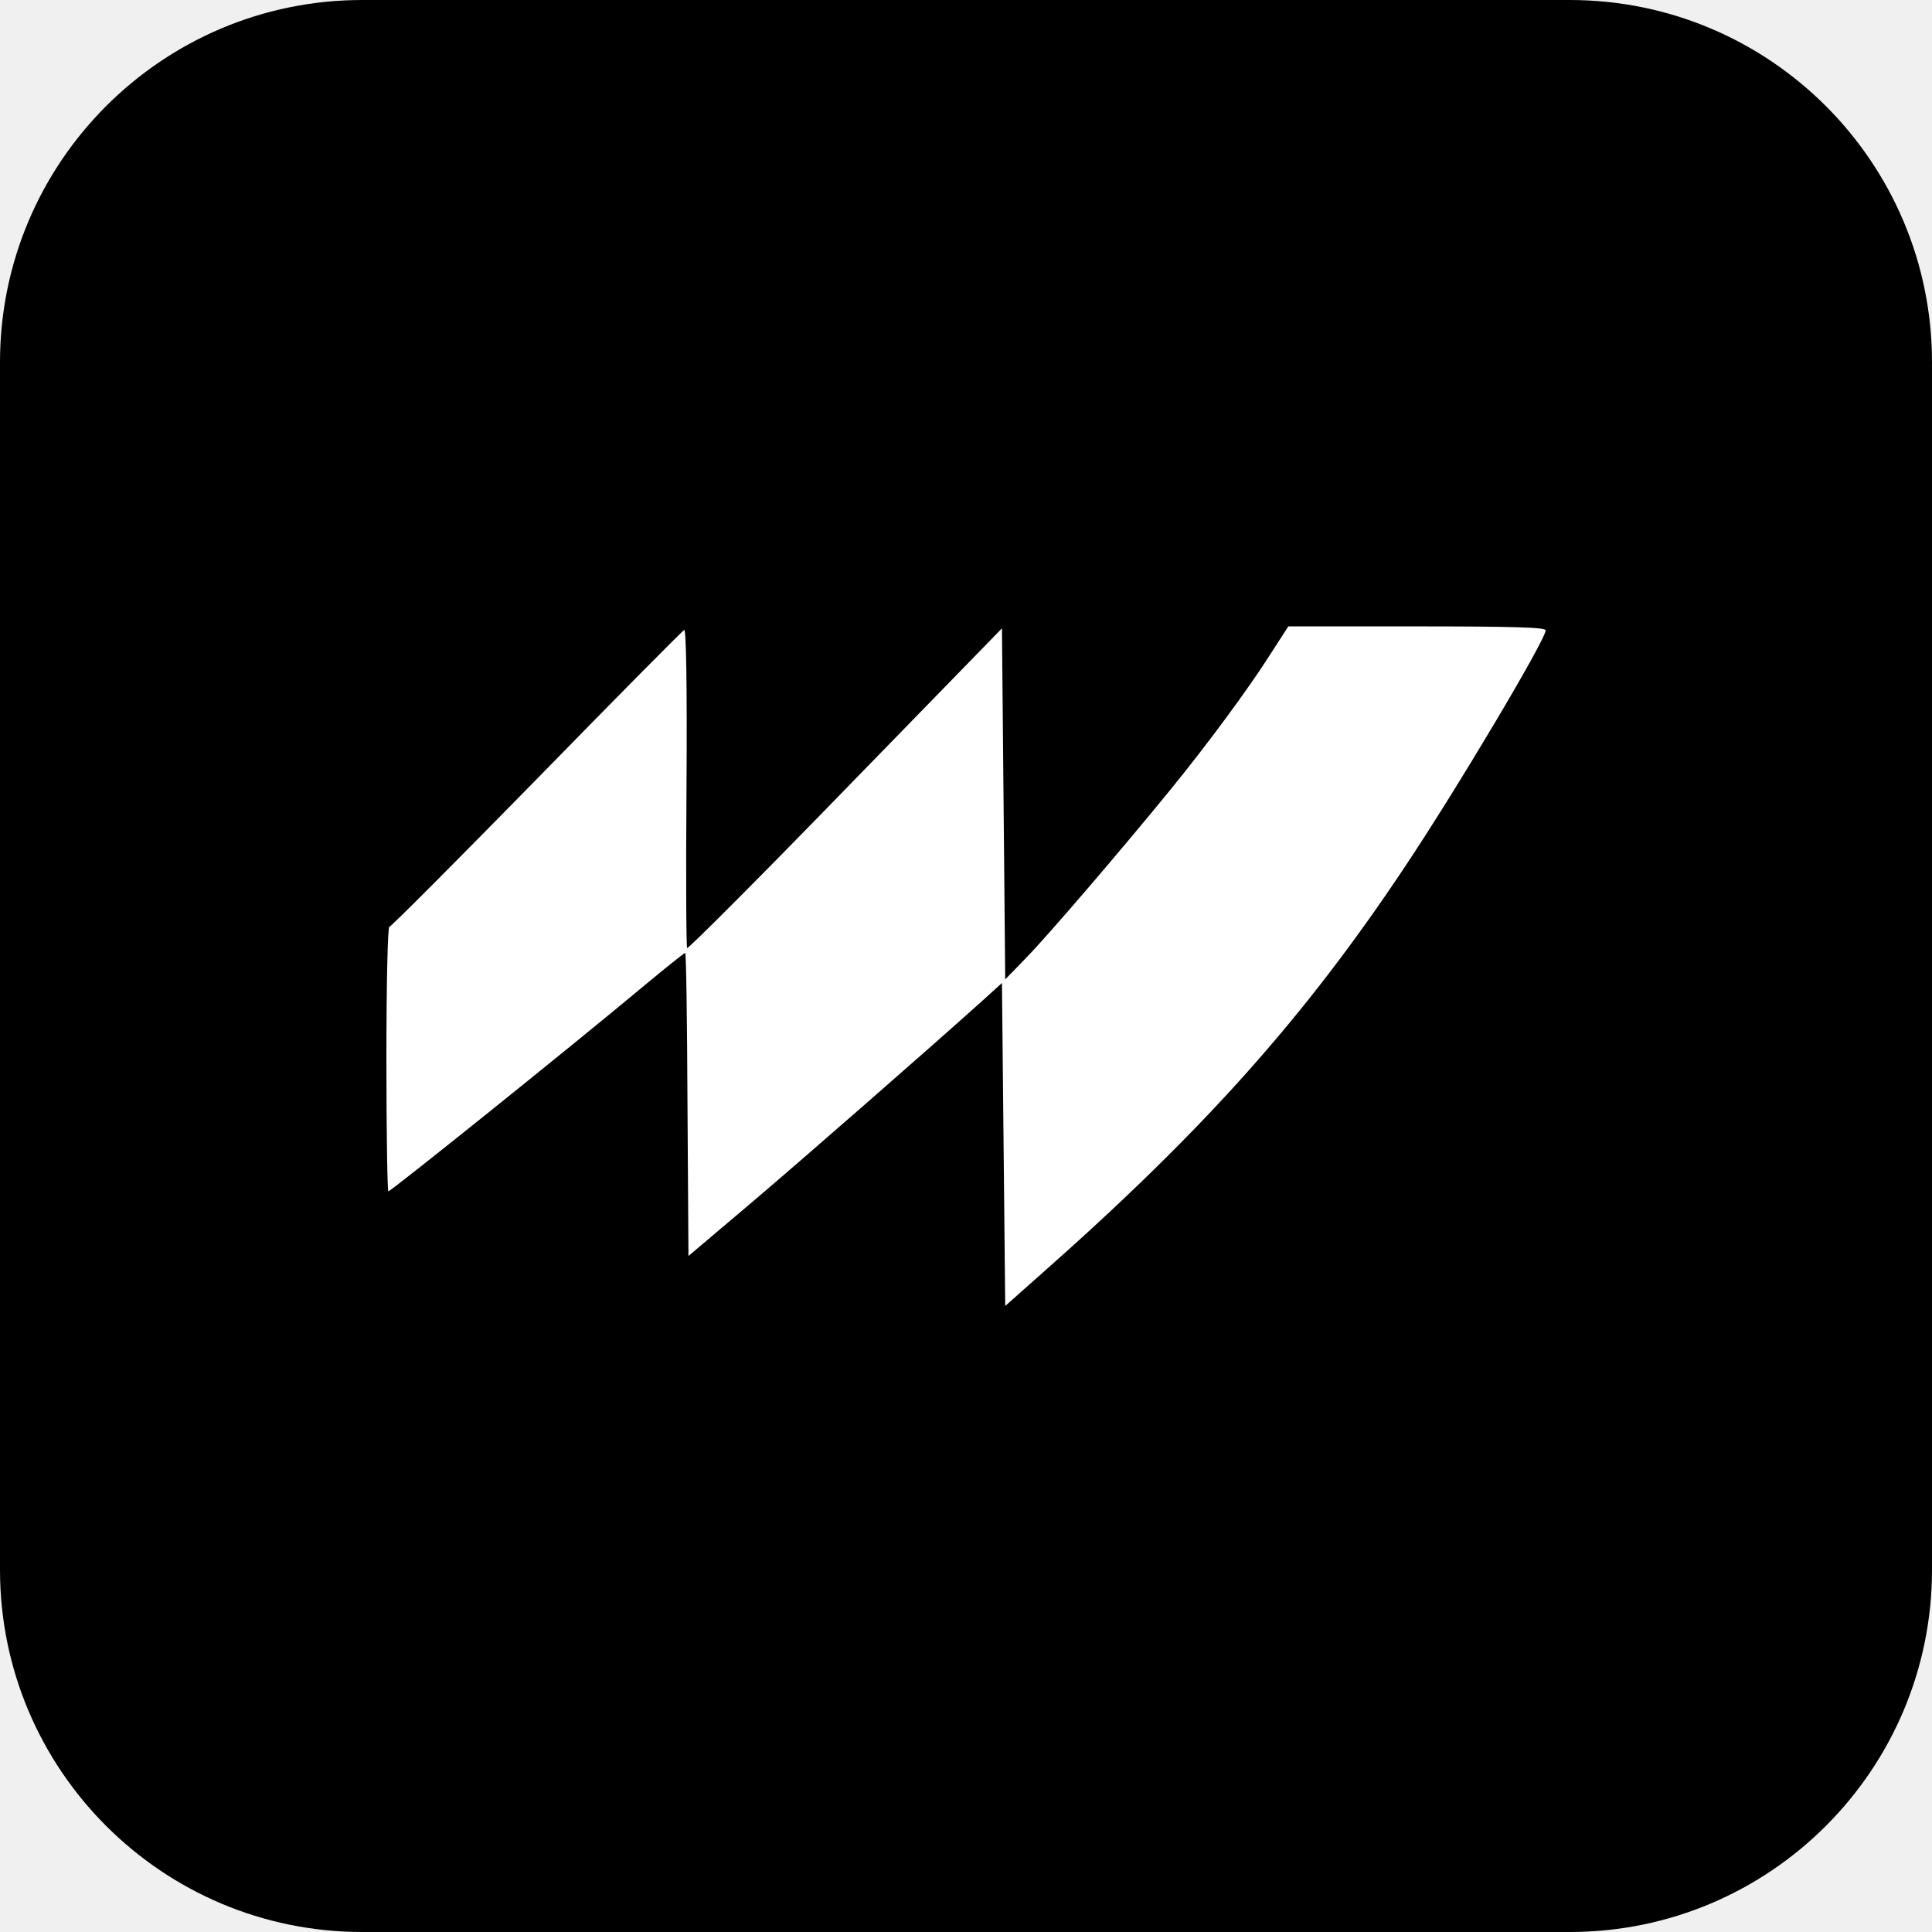
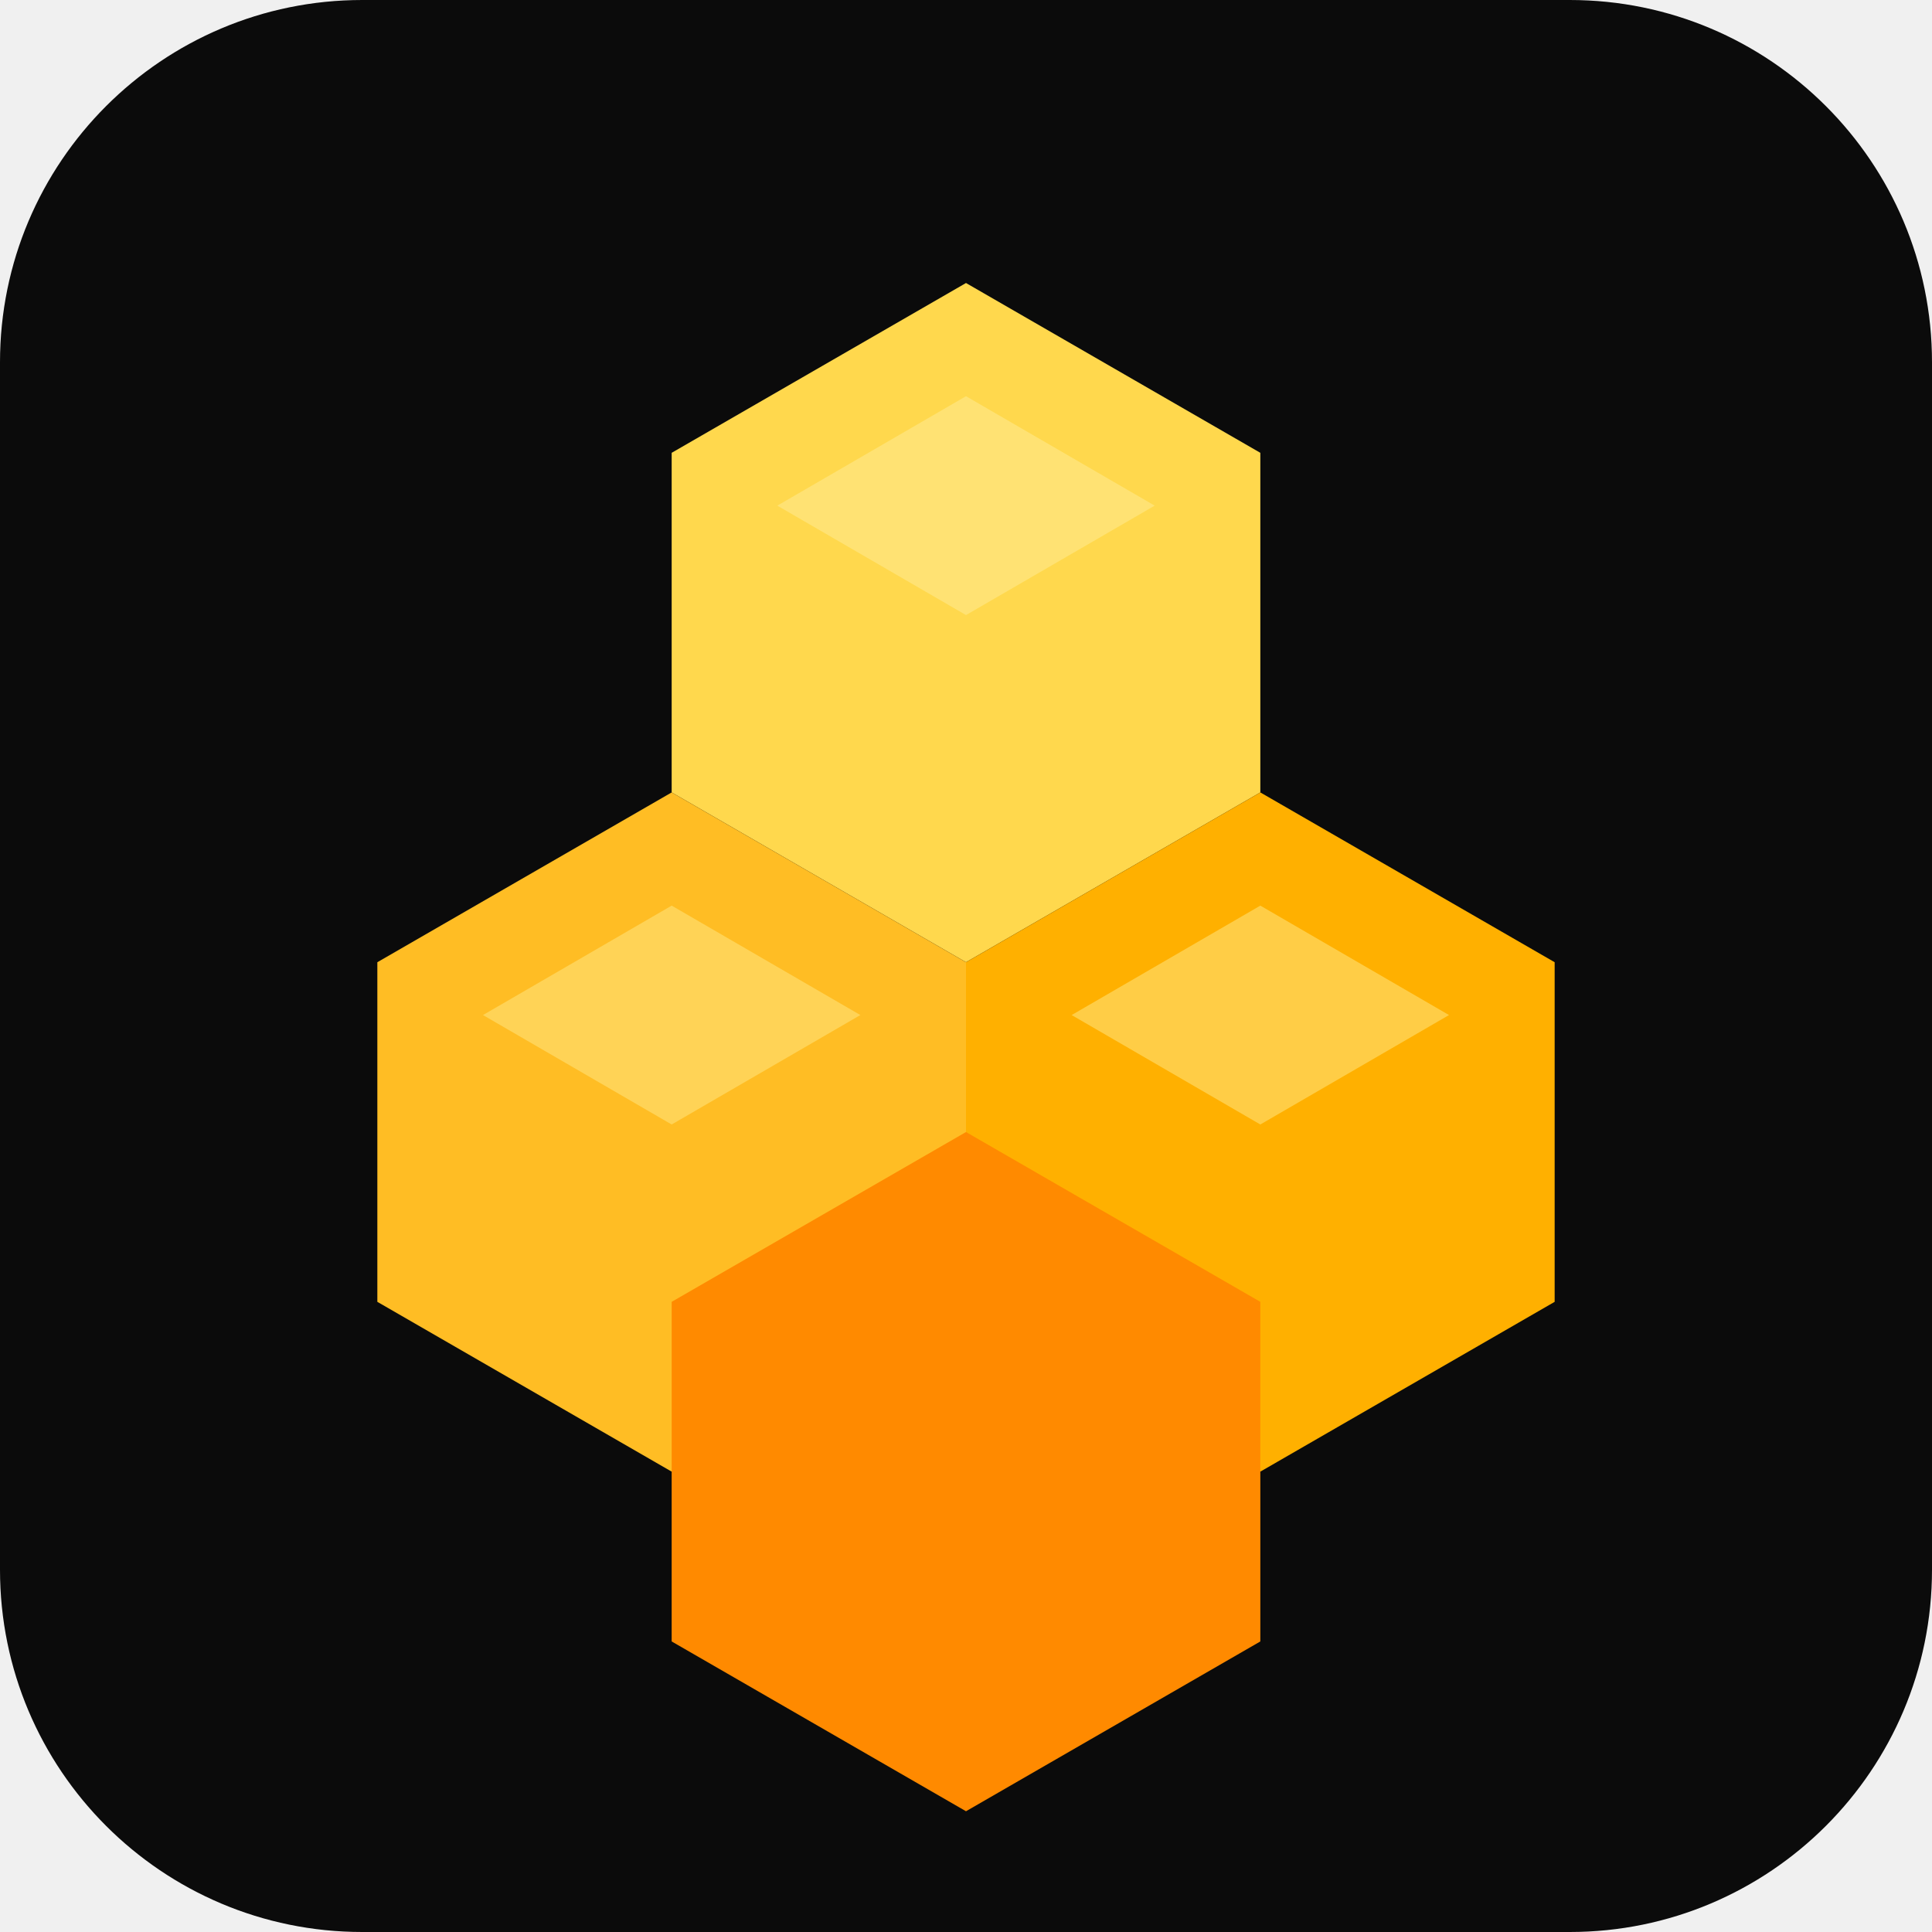
- <svg xmlns="http://www.w3.org/2000/svg" viewBox="0 0 512 512" role="img" aria-label="Mira">
-   <rect width="512" height="512" rx="96" fill="#000" />
-   <path transform="translate(102.4 166.0) scale(0.8654)" fill="#fff" d="M270.9 8.2C264.3 18.7 251.2 36.4 240.1 50C224.6 69 202.8 94.4 196.1 101.3L189.5 108.1L189 54.3L188.5 0.6L140.6 49.8C114.3 76.9 92.4 98.8 92.1 98.5C91.8 98.1 91.7 76 91.9 49.3C92.1 18.2 91.8 0.9 91.2 1.1C90.7 1.3 70.3 21.9 46 46.8C21.7 71.6 1.4 92 0.9 92C0.4 92 0 109.6 0 132.5C0 154.8 0.3 173 0.6 173C1.4 173 57.2 128.2 79.2 109.8C85.7 104.4 91.2 100 91.5 100C91.8 100 92.1 120.9 92.2 146.4L92.5 192.8L112 176.3C128.8 162 165.2 130.2 183 114.2L188.5 109.2L189 158.7L189.5 208.1L201 197.9C250.3 154.3 281.2 119.7 311.7 73.9C327.5 50.3 355 4.1 355 1.2C355 0.3 345.3 0 315.6 0L276.2 0L270.9 8.2Z" />
+ <svg xmlns="http://www.w3.org/2000/svg" viewBox="0 0 512 512" role="img" aria-label="Buzz">
+   <rect width="512" height="512" rx="96" fill="#0b0b0b" />
+   <path d="M256 75 334 120v90l-78 45-78-45v-90z" fill="#ffd84d" />
+   <path d="M178 210 256 255v90l-78 45-78-45v-90z" fill="#ffbd24" />
+   <path d="M334 210 412 255v90l-78 45-78-45v-90z" fill="#ffb000" />
+   <path d="M256 300 334 345v90l-78 45-78-45v-90z" fill="#ff8a00" />
+   <path d="M256 105 306 134l-50 29-50-29z" fill="#ffe680" opacity=".75" />
+   <path d="M178 240 228 269l-50 29-50-29z" fill="#ffe680" opacity=".55" />
+   <path d="M334 240 384 269l-50 29-50-29z" fill="#ffe680" opacity=".55" />
</svg>
